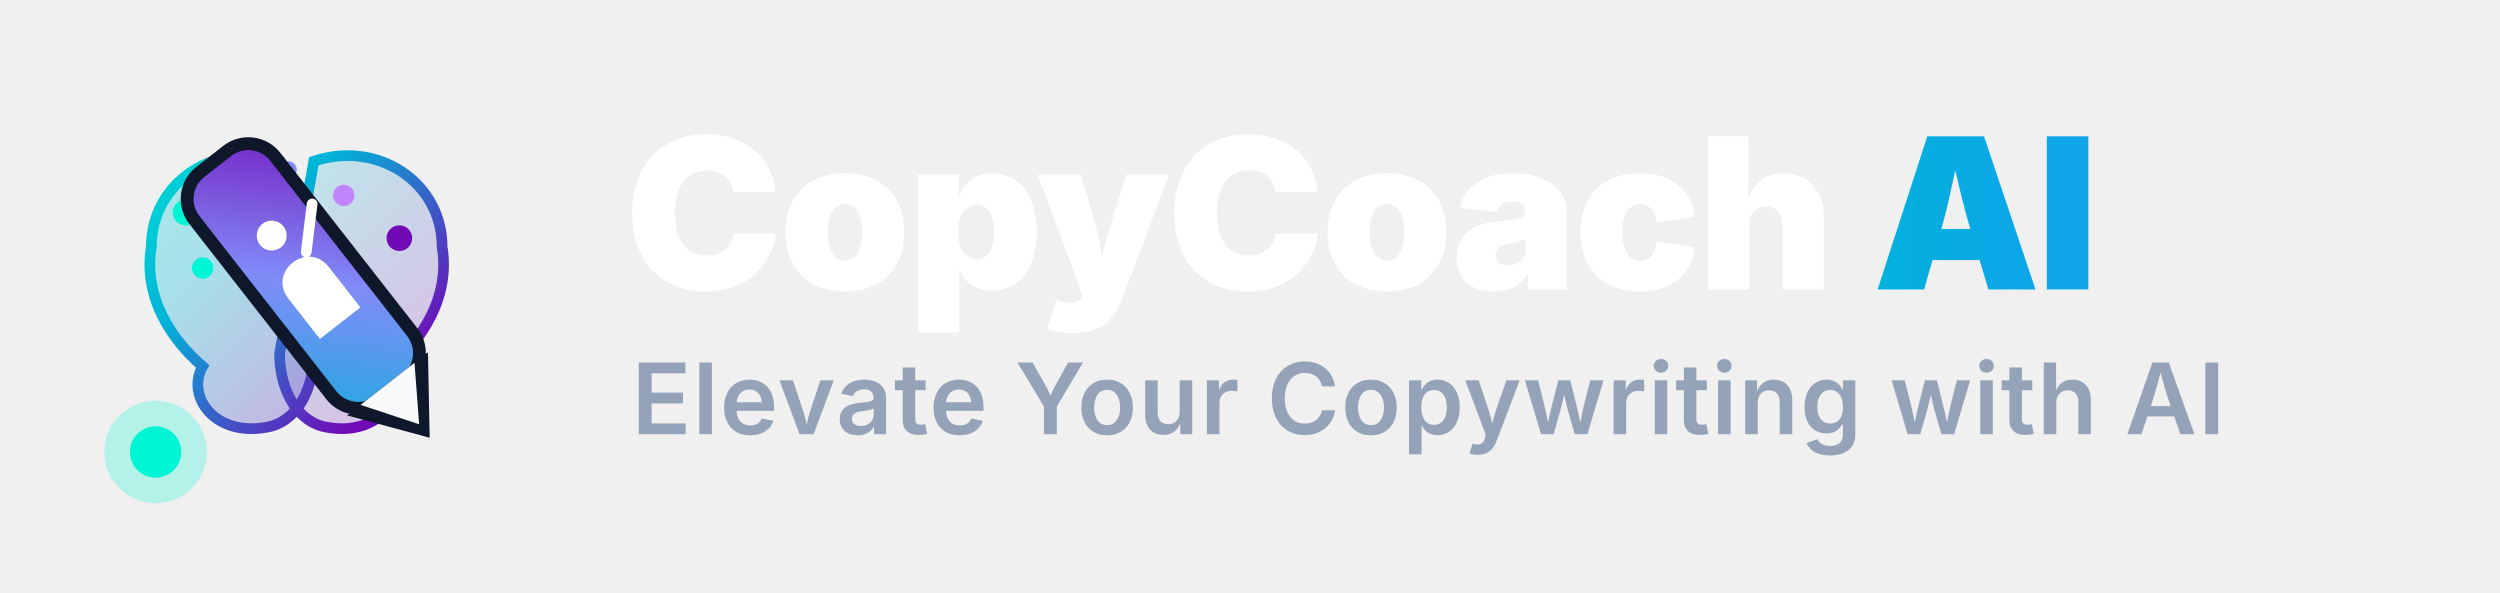
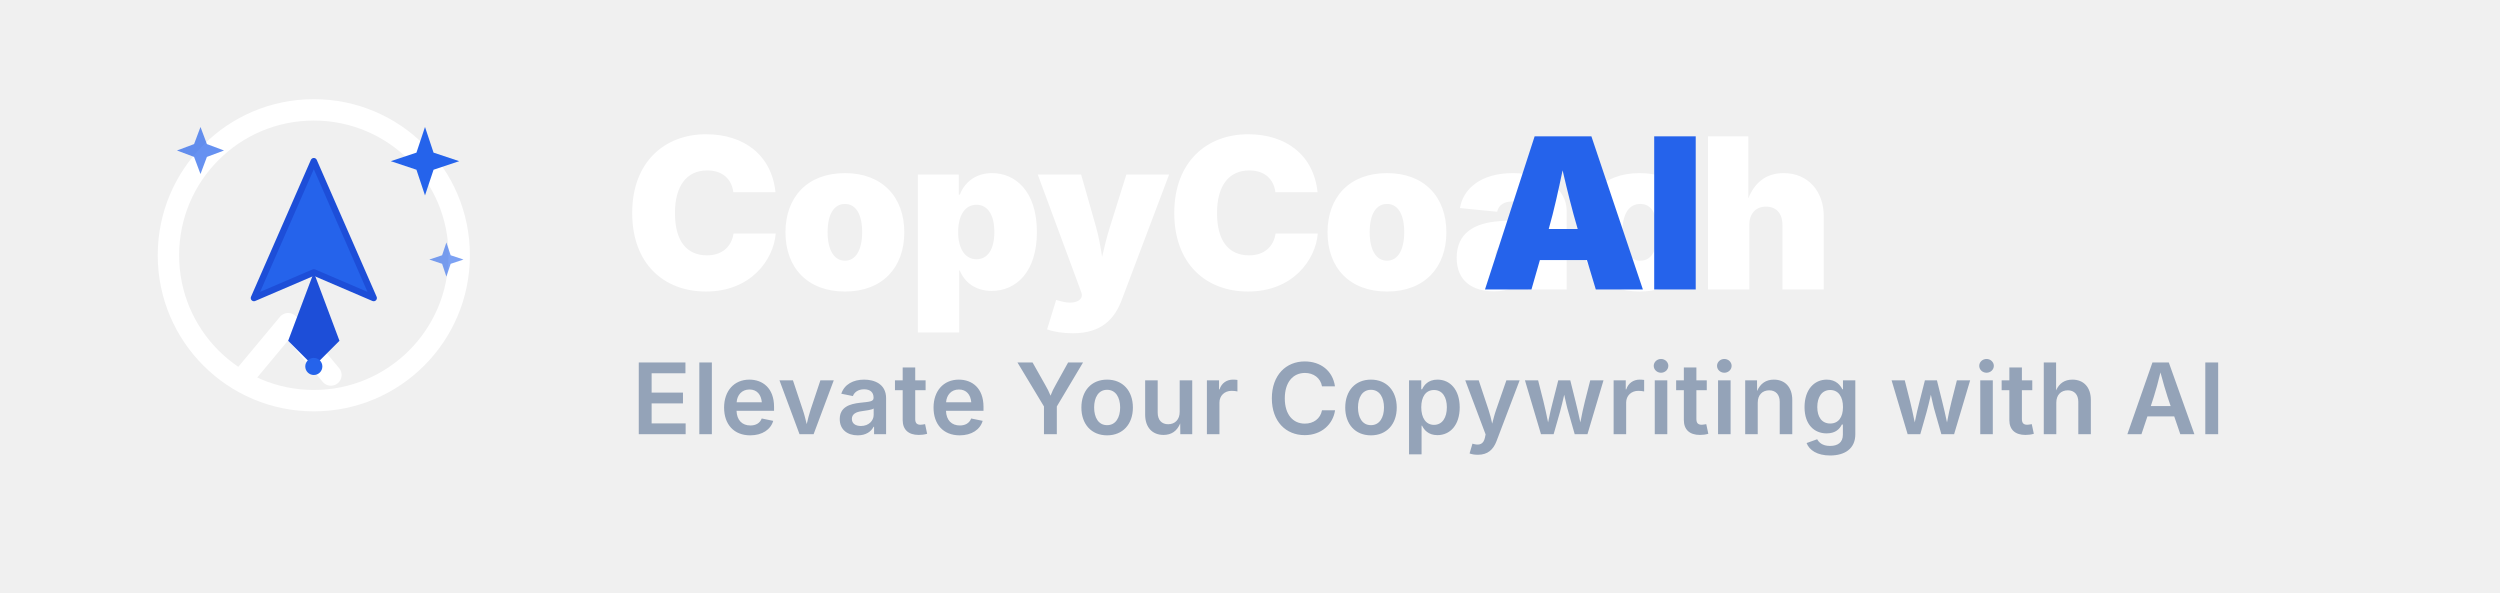
<svg xmlns="http://www.w3.org/2000/svg" viewBox="0 0 380 90" fill="none">
-   <defs>
-     <linearGradient id="brainGradDark" x1="10" y1="10" x2="80" y2="80" gradientUnits="userSpaceOnUse">
-       <stop offset="0%" stop-color="#00f5d4" />
-       <stop offset="50%" stop-color="#00b4d8" />
-       <stop offset="100%" stop-color="#7209b7" />
-     </linearGradient>
-     <linearGradient id="pencilGradDark" x1="10" y1="70" x2="70" y2="10" gradientUnits="userSpaceOnUse">
-       <stop offset="0%" stop-color="#00b4d8" />
-       <stop offset="50%" stop-color="#818CF8" />
-       <stop offset="100%" stop-color="#7209b7" />
-     </linearGradient>
-     <linearGradient id="textGradAiDark" x1="250" y1="0" x2="310" y2="0" gradientUnits="userSpaceOnUse">
-       <stop offset="0%" stop-color="#00f5d4" />
-       <stop offset="50%" stop-color="#00b4d8" />
-       <stop offset="100%" stop-color="#0ea5e9" />
-     </linearGradient>
-   </defs>
  <g transform="translate(10, 5) scale(0.65)">
-     <path d="M 50 30 C 35 25 20 35 20 50 C 18 62 25 72 32 78 C 28 85 35 95 48 92 C 55 90 58 82 58 75 Z" fill="url(#brainGradDark)" fill-opacity="0.3" stroke="url(#brainGradDark)" stroke-width="2.5" />
-     <path d="M 58 30 C 73 25 88 35 88 50 C 90 62 83 72 76 78 C 80 85 73 95 60 92 C 53 90 50 82 50 75 Z" fill="url(#brainGradDark)" fill-opacity="0.2" stroke="url(#brainGradDark)" stroke-width="2.5" />
-     <circle cx="28" cy="42" r="3" fill="#00f5d4" />
-     <circle cx="40" cy="36" r="2.5" fill="#00b4d8" />
-     <circle cx="52" cy="32" r="2" fill="#818CF8" />
-     <circle cx="65" cy="38" r="2.5" fill="#C084FC" />
-     <circle cx="78" cy="48" r="3" fill="#7209b7" />
-     <circle cx="32" cy="55" r="2.5" fill="#00f5d4" />
-     <circle cx="48" cy="50" r="2.5" fill="#00b4d8" />
-     <circle cx="62" cy="55" r="2" fill="#818CF8" />
-     <g transform="rotate(-38 58 60)">
-       <rect x="46" y="22" width="24" height="68" rx="8" fill="url(#pencilGradDark)" stroke="#0F172A" stroke-width="3" />
-       <circle cx="58" cy="44" r="3.5" fill="#FFFFFF" />
-       <path d="M 52 58 C 52 50 64 50 64 58 L 64 70 L 52 70 Z" fill="#FFFFFF" />
-       <line x1="62" y1="52" x2="70" y2="44" stroke="#FFFFFF" stroke-width="2.5" stroke-linecap="round" />
-       <path d="M 46 88 L 58 104 L 70 88 Z" fill="#0F172A" />
-       <path d="M 50 88 L 58 100 L 66 88 Z" fill="#F8FAFC" />
-     </g>
-     <circle cx="21" cy="98" r="6" fill="#00f5d4" />
-     <circle cx="21" cy="98" r="12" fill="#00f5d4" opacity="0.25" />
+     <circle cx="58" cy="52" r="34" stroke="#FFFFFF" stroke-width="5" fill="none" />
+     <path d="M 42 80 L 52 68 L 62 80" stroke="#FFFFFF" stroke-width="5" fill="none" stroke-linecap="round" stroke-linejoin="round" />
+     <path d="M 58 30 L 72 62 L 58 56 L 44 62 Z" fill="#2563EB" stroke="#1D4ED8" stroke-width="1.5" stroke-linejoin="round" />
+     <path d="M 58 56 L 52 72 L 58 78 L 64 72 Z" fill="#1D4ED8" />
+     <circle cx="58" cy="78" r="2" fill="#2563EB" />
+     <path d="M 82 28 L 84 22 L 86 28 L 92 30 L 86 32 L 84 38 L 82 32 L 76 30 Z" fill="#2563EB" />
+     <path d="M 30 26 L 31.5 22 L 33 26 L 37 27.5 L 33 29 L 31.5 33 L 30 29 L 26 27.5 Z" fill="#2563EB" opacity="0.7" />
+     <path d="M 88 52 L 89 49 L 90 52 L 93 53 L 90 54 L 89 57 L 88 54 L 85 53 Z" fill="#2563EB" opacity="0.6" />
  </g>
-   <text x="95" y="44" font-family="system-ui, -apple-system, sans-serif" font-weight="900" font-size="32" fill="#FFFFFF" letter-spacing="-0.5">CopyCoach <tspan fill="url(#textGradAiDark)">AI</tspan>
-   </text>
+   <text x="95" y="44" font-family="system-ui, -apple-system, sans-serif" font-weight="900" font-size="32" fill="#FFFFFF" letter-spacing="-0.5">CopyCoach </text>
+   <text x="225" y="44" font-family="system-ui, -apple-system, sans-serif" font-weight="900" font-size="32" fill="#2563EB" letter-spacing="-0.5">AI</text>
  <text x="96" y="66" font-family="system-ui, -apple-system, sans-serif" font-weight="600" font-size="15" fill="#94A3B8" letter-spacing="0.2">Elevate Your Copywriting with AI</text>
</svg>
